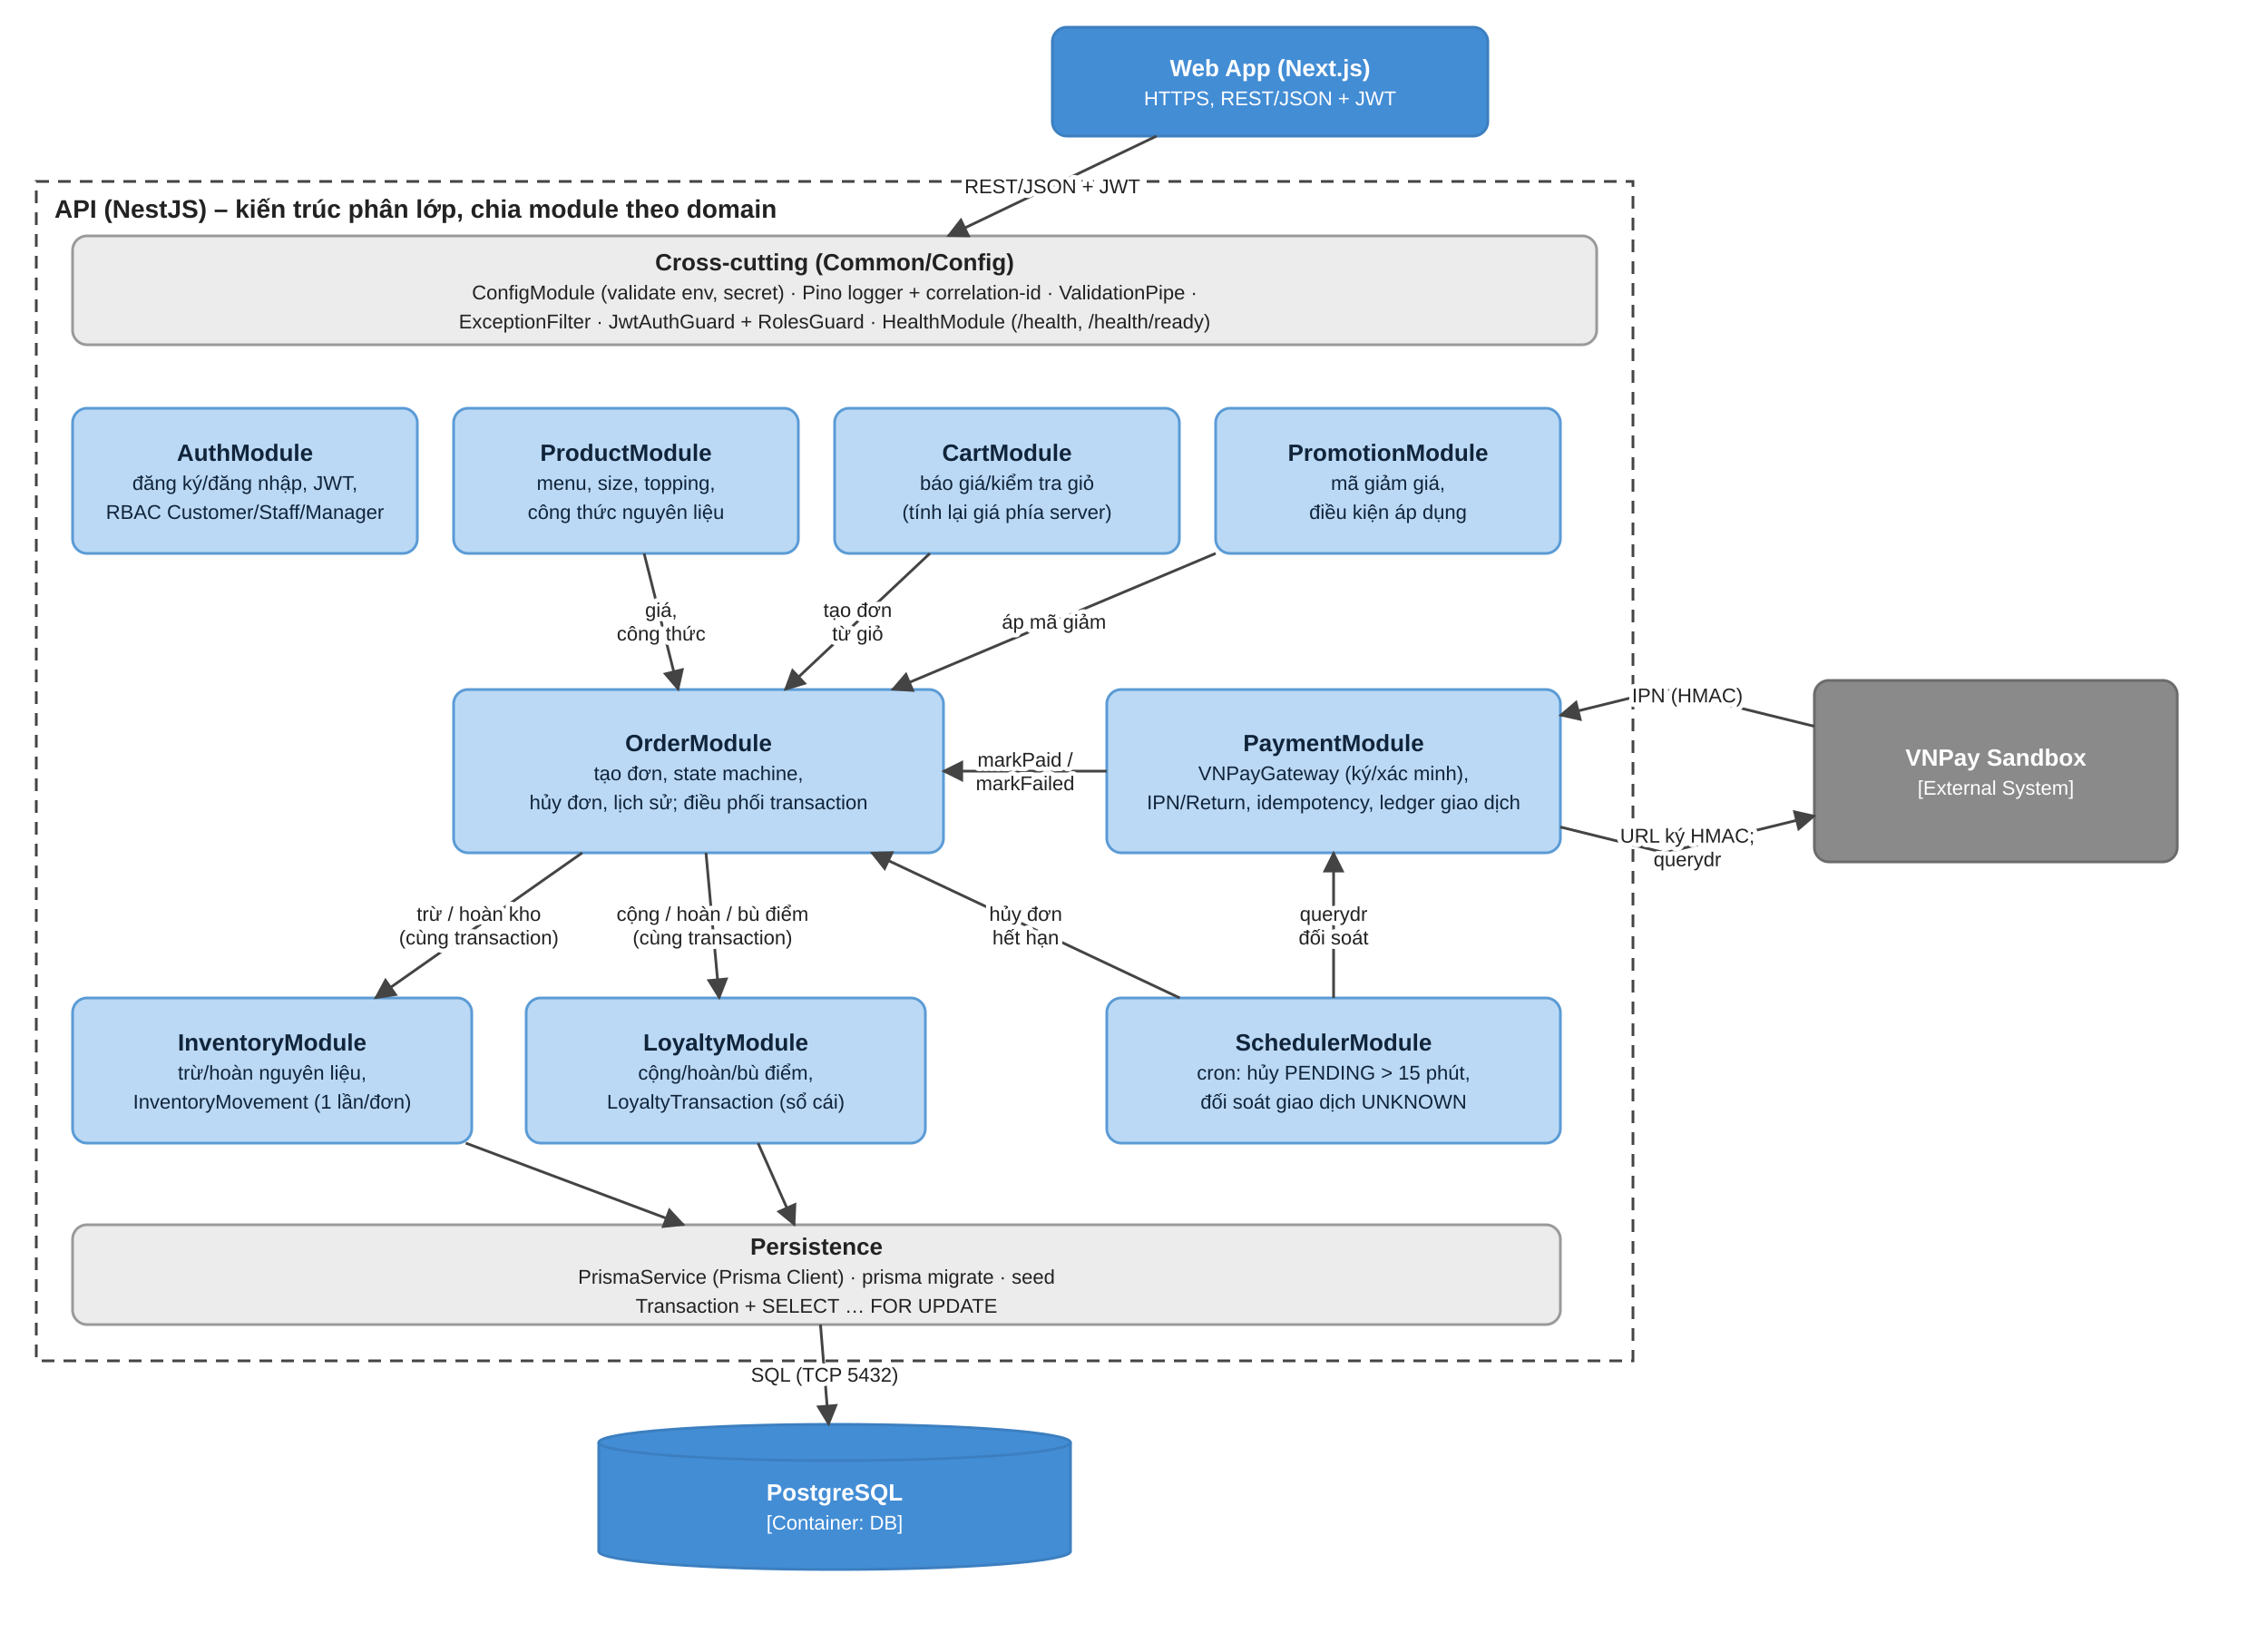
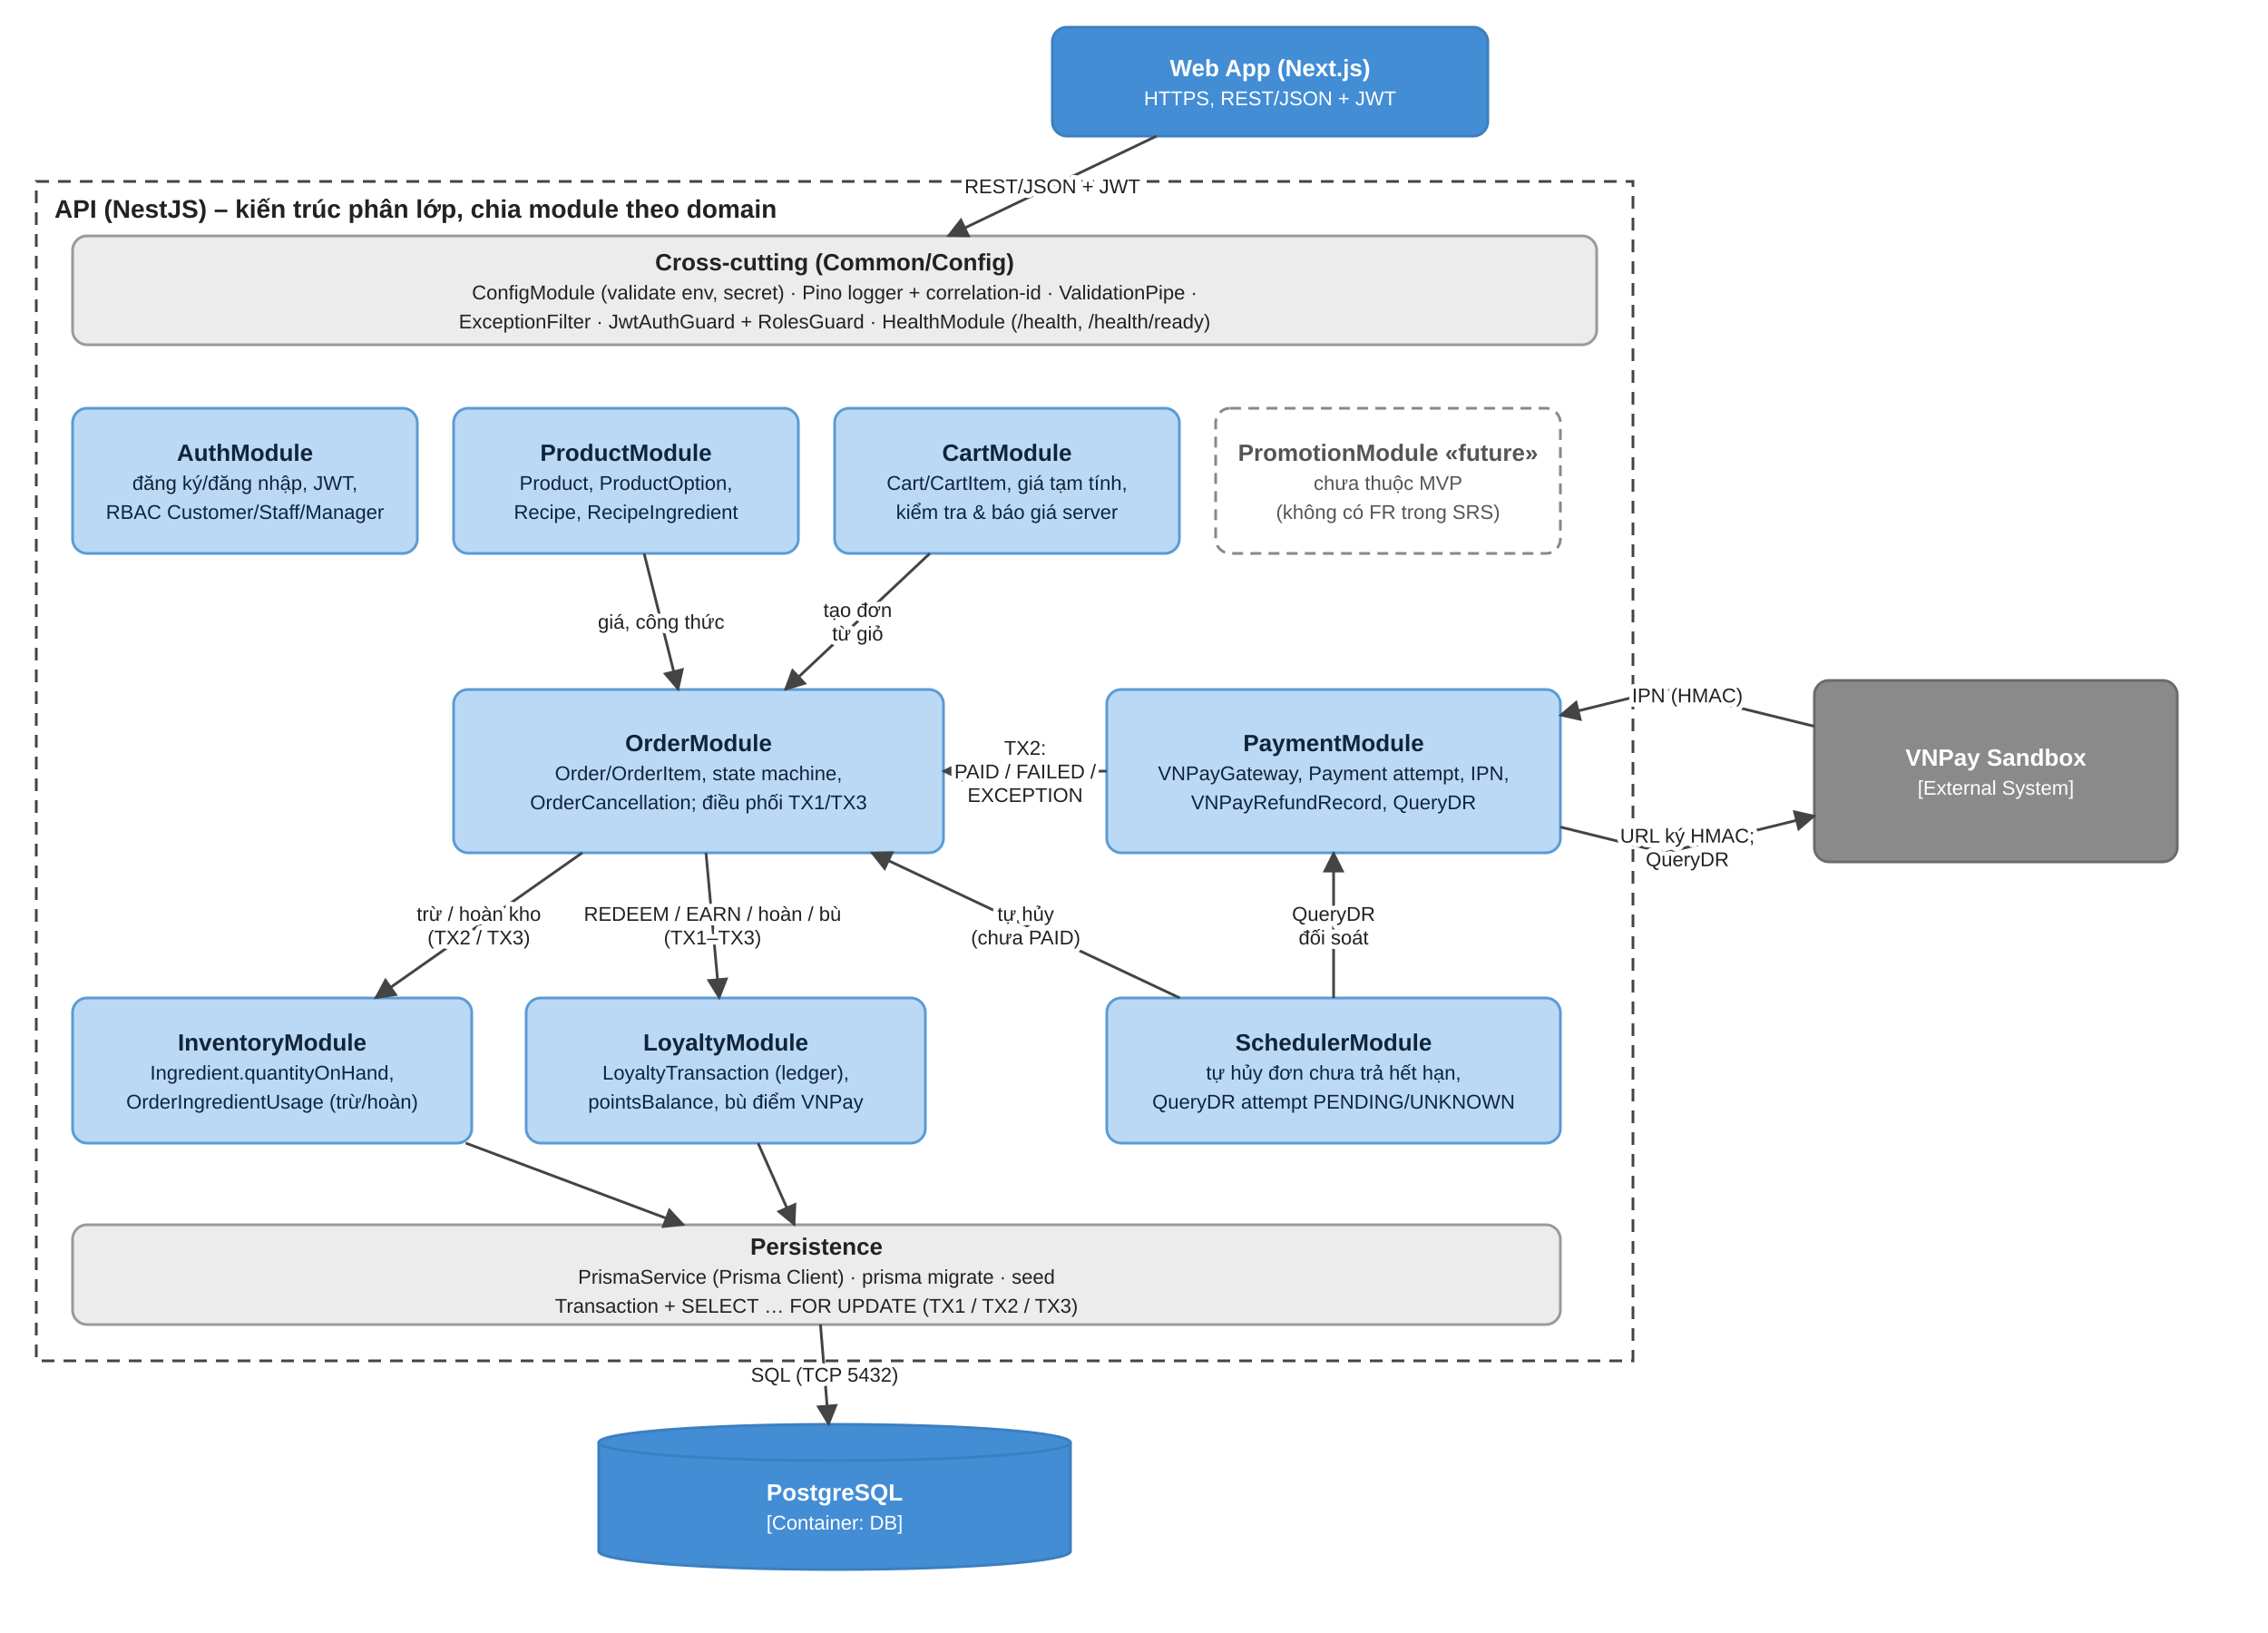
<svg xmlns="http://www.w3.org/2000/svg" viewBox="0 0 1250 900" width="1250" height="900" font-family="Arial, Helvetica, sans-serif">
  <defs>
    <marker id="ar" viewBox="0 0 10 10" refX="9" refY="5" markerWidth="8" markerHeight="8" orient="auto-start-reverse">
      <path d="M0,0 L10,5 L0,10 z" fill="#444" />
    </marker>
  </defs>
  <rect width="1250" height="900" fill="#ffffff" />
  <rect x="580" y="15" width="240" height="60" rx="8" fill="#438DD5" stroke="#3C7FC0" stroke-width="1.5" />
  <text x="700" y="42" text-anchor="middle" font-size="13" font-weight="bold" fill="#ffffff">Web App (Next.js)</text>
  <text x="700" y="58" text-anchor="middle" font-size="11" fill="#ffffff">HTTPS, REST/JSON + JWT</text>
  <rect x="20" y="100" width="880" height="650" fill="none" stroke="#444444" stroke-width="1.5" stroke-dasharray="7 5" />
  <text x="30" y="120" font-size="14" font-weight="bold" fill="#222222">API (NestJS) – kiến trúc phân lớp, chia module theo domain</text>
  <rect x="40" y="130" width="840" height="60" rx="8" fill="#ECECEC" stroke="#9A9A9A" stroke-width="1.5" />
  <text x="460" y="149" text-anchor="middle" font-size="13" font-weight="bold" fill="#222222">Cross-cutting (Common/Config)</text>
  <text x="460" y="165" text-anchor="middle" font-size="11" fill="#222222">ConfigModule (validate env, secret) · Pino logger + correlation-id · ValidationPipe ·</text>
  <text x="460" y="181" text-anchor="middle" font-size="11" fill="#222222">ExceptionFilter · JwtAuthGuard + RolesGuard · HealthModule (/health, /health/ready)</text>
  <rect x="40" y="225" width="190" height="80" rx="8" fill="#BBD9F5" stroke="#5B9BD5" stroke-width="1.5" />
  <text x="135" y="254" text-anchor="middle" font-size="13" font-weight="bold" fill="#10243a">AuthModule</text>
  <text x="135" y="270" text-anchor="middle" font-size="11" fill="#10243a">đăng ký/đăng nhập, JWT,</text>
  <text x="135" y="286" text-anchor="middle" font-size="11" fill="#10243a">RBAC Customer/Staff/Manager</text>
  <rect x="250" y="225" width="190" height="80" rx="8" fill="#BBD9F5" stroke="#5B9BD5" stroke-width="1.5" />
  <text x="345" y="254" text-anchor="middle" font-size="13" font-weight="bold" fill="#10243a">ProductModule</text>
-   <text x="345" y="270" text-anchor="middle" font-size="11" fill="#10243a">menu, size, topping,</text>
-   <text x="345" y="286" text-anchor="middle" font-size="11" fill="#10243a">công thức nguyên liệu</text>
+   <text x="345" y="270" text-anchor="middle" font-size="11" fill="#10243a">Product, ProductOption,</text>
+   <text x="345" y="286" text-anchor="middle" font-size="11" fill="#10243a">Recipe, RecipeIngredient</text>
  <rect x="460" y="225" width="190" height="80" rx="8" fill="#BBD9F5" stroke="#5B9BD5" stroke-width="1.5" />
  <text x="555" y="254" text-anchor="middle" font-size="13" font-weight="bold" fill="#10243a">CartModule</text>
-   <text x="555" y="270" text-anchor="middle" font-size="11" fill="#10243a">báo giá/kiểm tra giỏ</text>
-   <text x="555" y="286" text-anchor="middle" font-size="11" fill="#10243a">(tính lại giá phía server)</text>
-   <rect x="670" y="225" width="190" height="80" rx="8" fill="#BBD9F5" stroke="#5B9BD5" stroke-width="1.5" />
-   <text x="765" y="254" text-anchor="middle" font-size="13" font-weight="bold" fill="#10243a">PromotionModule</text>
-   <text x="765" y="270" text-anchor="middle" font-size="11" fill="#10243a">mã giảm giá,</text>
-   <text x="765" y="286" text-anchor="middle" font-size="11" fill="#10243a">điều kiện áp dụng</text>
+   <text x="555" y="270" text-anchor="middle" font-size="11" fill="#10243a">Cart/CartItem, giá tạm tính,</text>
+   <text x="555" y="286" text-anchor="middle" font-size="11" fill="#10243a">kiểm tra &amp; báo giá server</text>
+   <rect x="670" y="225" width="190" height="80" rx="8" fill="#FFFFFF" stroke="#888888" stroke-width="1.5" stroke-dasharray="6 4" />
+   <text x="765" y="254" text-anchor="middle" font-size="13" font-weight="bold" fill="#555555">PromotionModule «future»</text>
+   <text x="765" y="270" text-anchor="middle" font-size="11" fill="#555555">chưa thuộc MVP</text>
+   <text x="765" y="286" text-anchor="middle" font-size="11" fill="#555555">(không có FR trong SRS)</text>
  <rect x="250" y="380" width="270" height="90" rx="8" fill="#BBD9F5" stroke="#5B9BD5" stroke-width="1.5" />
  <text x="385" y="414" text-anchor="middle" font-size="13" font-weight="bold" fill="#10243a">OrderModule</text>
-   <text x="385" y="430" text-anchor="middle" font-size="11" fill="#10243a">tạo đơn, state machine,</text>
-   <text x="385" y="446" text-anchor="middle" font-size="11" fill="#10243a">hủy đơn, lịch sử; điều phối transaction</text>
+   <text x="385" y="430" text-anchor="middle" font-size="11" fill="#10243a">Order/OrderItem, state machine,</text>
+   <text x="385" y="446" text-anchor="middle" font-size="11" fill="#10243a">OrderCancellation; điều phối TX1/TX3</text>
  <rect x="610" y="380" width="250" height="90" rx="8" fill="#BBD9F5" stroke="#5B9BD5" stroke-width="1.5" />
  <text x="735" y="414" text-anchor="middle" font-size="13" font-weight="bold" fill="#10243a">PaymentModule</text>
-   <text x="735" y="430" text-anchor="middle" font-size="11" fill="#10243a">VNPayGateway (ký/xác minh),</text>
-   <text x="735" y="446" text-anchor="middle" font-size="11" fill="#10243a">IPN/Return, idempotency, ledger giao dịch</text>
+   <text x="735" y="430" text-anchor="middle" font-size="11" fill="#10243a">VNPayGateway, Payment attempt, IPN,</text>
+   <text x="735" y="446" text-anchor="middle" font-size="11" fill="#10243a">VNPayRefundRecord, QueryDR</text>
  <rect x="40" y="550" width="220" height="80" rx="8" fill="#BBD9F5" stroke="#5B9BD5" stroke-width="1.5" />
  <text x="150" y="579" text-anchor="middle" font-size="13" font-weight="bold" fill="#10243a">InventoryModule</text>
-   <text x="150" y="595" text-anchor="middle" font-size="11" fill="#10243a">trừ/hoàn nguyên liệu,</text>
-   <text x="150" y="611" text-anchor="middle" font-size="11" fill="#10243a">InventoryMovement (1 lần/đơn)</text>
+   <text x="150" y="595" text-anchor="middle" font-size="11" fill="#10243a">Ingredient.quantityOnHand,</text>
+   <text x="150" y="611" text-anchor="middle" font-size="11" fill="#10243a">OrderIngredientUsage (trừ/hoàn)</text>
  <rect x="290" y="550" width="220" height="80" rx="8" fill="#BBD9F5" stroke="#5B9BD5" stroke-width="1.5" />
  <text x="400" y="579" text-anchor="middle" font-size="13" font-weight="bold" fill="#10243a">LoyaltyModule</text>
-   <text x="400" y="595" text-anchor="middle" font-size="11" fill="#10243a">cộng/hoàn/bù điểm,</text>
-   <text x="400" y="611" text-anchor="middle" font-size="11" fill="#10243a">LoyaltyTransaction (sổ cái)</text>
+   <text x="400" y="595" text-anchor="middle" font-size="11" fill="#10243a">LoyaltyTransaction (ledger),</text>
+   <text x="400" y="611" text-anchor="middle" font-size="11" fill="#10243a">pointsBalance, bù điểm VNPay</text>
  <rect x="610" y="550" width="250" height="80" rx="8" fill="#BBD9F5" stroke="#5B9BD5" stroke-width="1.5" />
  <text x="735" y="579" text-anchor="middle" font-size="13" font-weight="bold" fill="#10243a">SchedulerModule</text>
-   <text x="735" y="595" text-anchor="middle" font-size="11" fill="#10243a">cron: hủy PENDING &gt; 15 phút,</text>
-   <text x="735" y="611" text-anchor="middle" font-size="11" fill="#10243a">đối soát giao dịch UNKNOWN</text>
+   <text x="735" y="595" text-anchor="middle" font-size="11" fill="#10243a">tự hủy đơn chưa trả hết hạn,</text>
+   <text x="735" y="611" text-anchor="middle" font-size="11" fill="#10243a">QueryDR attempt PENDING/UNKNOWN</text>
  <rect x="40" y="675" width="820" height="55" rx="8" fill="#ECECEC" stroke="#9A9A9A" stroke-width="1.5" />
  <text x="450" y="691.5" text-anchor="middle" font-size="13" font-weight="bold" fill="#222222">Persistence</text>
  <text x="450" y="707.5" text-anchor="middle" font-size="11" fill="#222222">PrismaService (Prisma Client) · prisma migrate · seed</text>
-   <text x="450" y="723.5" text-anchor="middle" font-size="11" fill="#222222">Transaction + SELECT … FOR UPDATE</text>
+   <text x="450" y="723.5" text-anchor="middle" font-size="11" fill="#222222">Transaction + SELECT … FOR UPDATE (TX1 / TX2 / TX3)</text>
  <path d="M330,795 a130,10 0 0 1 260,0 v60 a130,10 0 0 1 -260,0 z" fill="#438DD5" stroke="#3C7FC0" stroke-width="1.5" />
  <path d="M330,795 a130,10 0 0 0 260,0" fill="none" stroke="#3C7FC0" stroke-width="1.5" />
  <text x="460" y="827" text-anchor="middle" font-size="13" font-weight="bold" fill="#ffffff">PostgreSQL</text>
  <text x="460" y="843" text-anchor="middle" font-size="11" fill="#ffffff">[Container: DB]</text>
  <rect x="1000" y="375" width="200" height="100" rx="8" fill="#8A8A8A" stroke="#6B6B6B" stroke-width="1.5" />
  <text x="1100" y="422" text-anchor="middle" font-size="13" font-weight="bold" fill="#ffffff">VNPay Sandbox</text>
  <text x="1100" y="438" text-anchor="middle" font-size="11" fill="#ffffff">[External System]</text>
  <polyline points="637.4,75.0 522.6,130.0" fill="none" stroke="#444" stroke-width="1.5" marker-end="url(#ar)" />
  <text x="580.0" y="106.5" text-anchor="middle" font-size="11" fill="#fff" stroke="#fff" stroke-width="5" stroke-linejoin="round">REST/JSON + JWT</text>
  <text x="580.0" y="106.5" text-anchor="middle" font-size="11" fill="#222">REST/JSON + JWT</text>
  <polyline points="512.5,305.0 432.8,380.0" fill="none" stroke="#444" stroke-width="1.5" marker-end="url(#ar)" />
  <text x="472.7" y="340.0" text-anchor="middle" font-size="11" fill="#fff" stroke="#fff" stroke-width="5" stroke-linejoin="round">tạo đơn</text>
  <text x="472.7" y="340.0" text-anchor="middle" font-size="11" fill="#222">tạo đơn</text>
  <text x="472.7" y="353.0" text-anchor="middle" font-size="11" fill="#fff" stroke="#fff" stroke-width="5" stroke-linejoin="round">từ giỏ</text>
  <text x="472.7" y="353.0" text-anchor="middle" font-size="11" fill="#222">từ giỏ</text>
  <polyline points="355.0,305.0 373.8,380.0" fill="none" stroke="#444" stroke-width="1.5" marker-end="url(#ar)" />
-   <text x="364.4" y="340.0" text-anchor="middle" font-size="11" fill="#fff" stroke="#fff" stroke-width="5" stroke-linejoin="round">giá,</text>
-   <text x="364.4" y="340.0" text-anchor="middle" font-size="11" fill="#222">giá,</text>
-   <text x="364.4" y="353.0" text-anchor="middle" font-size="11" fill="#fff" stroke="#fff" stroke-width="5" stroke-linejoin="round">công thức</text>
-   <text x="364.4" y="353.0" text-anchor="middle" font-size="11" fill="#222">công thức</text>
-   <polyline points="670.0,305.0 491.9,380.0" fill="none" stroke="#444" stroke-width="1.5" marker-end="url(#ar)" />
-   <text x="580.9" y="346.5" text-anchor="middle" font-size="11" fill="#fff" stroke="#fff" stroke-width="5" stroke-linejoin="round">áp mã giảm</text>
-   <text x="580.9" y="346.5" text-anchor="middle" font-size="11" fill="#222">áp mã giảm</text>
+   <text x="364.4" y="346.5" text-anchor="middle" font-size="11" fill="#fff" stroke="#fff" stroke-width="5" stroke-linejoin="round">giá, công thức</text>
+   <text x="364.4" y="346.5" text-anchor="middle" font-size="11" fill="#222">giá, công thức</text>
  <polyline points="610.0,425.0 520.0,425.0" fill="none" stroke="#444" stroke-width="1.5" marker-end="url(#ar)" />
-   <text x="565.0" y="422.5" text-anchor="middle" font-size="11" fill="#fff" stroke="#fff" stroke-width="5" stroke-linejoin="round">markPaid /</text>
-   <text x="565.0" y="422.5" text-anchor="middle" font-size="11" fill="#222">markPaid /</text>
-   <text x="565.0" y="435.5" text-anchor="middle" font-size="11" fill="#fff" stroke="#fff" stroke-width="5" stroke-linejoin="round">markFailed</text>
-   <text x="565.0" y="435.5" text-anchor="middle" font-size="11" fill="#222">markFailed</text>
+   <text x="565.0" y="416.0" text-anchor="middle" font-size="11" fill="#fff" stroke="#fff" stroke-width="5" stroke-linejoin="round">TX2:</text>
+   <text x="565.0" y="416.0" text-anchor="middle" font-size="11" fill="#222">TX2:</text>
+   <text x="565.0" y="429.0" text-anchor="middle" font-size="11" fill="#fff" stroke="#fff" stroke-width="5" stroke-linejoin="round">PAID / FAILED /</text>
+   <text x="565.0" y="429.0" text-anchor="middle" font-size="11" fill="#222">PAID / FAILED /</text>
+   <text x="565.0" y="442.0" text-anchor="middle" font-size="11" fill="#fff" stroke="#fff" stroke-width="5" stroke-linejoin="round">EXCEPTION</text>
+   <text x="565.0" y="442.0" text-anchor="middle" font-size="11" fill="#222">EXCEPTION</text>
  <polyline points="650.2,550.0 480.5,470.0" fill="none" stroke="#444" stroke-width="1.5" marker-end="url(#ar)" />
-   <text x="565.3" y="507.5" text-anchor="middle" font-size="11" fill="#fff" stroke="#fff" stroke-width="5" stroke-linejoin="round">hủy đơn</text>
-   <text x="565.3" y="507.5" text-anchor="middle" font-size="11" fill="#222">hủy đơn</text>
-   <text x="565.3" y="520.5" text-anchor="middle" font-size="11" fill="#fff" stroke="#fff" stroke-width="5" stroke-linejoin="round">hết hạn</text>
-   <text x="565.3" y="520.5" text-anchor="middle" font-size="11" fill="#222">hết hạn</text>
+   <text x="565.3" y="507.5" text-anchor="middle" font-size="11" fill="#fff" stroke="#fff" stroke-width="5" stroke-linejoin="round">tự hủy</text>
+   <text x="565.3" y="507.5" text-anchor="middle" font-size="11" fill="#222">tự hủy</text>
+   <text x="565.3" y="520.5" text-anchor="middle" font-size="11" fill="#fff" stroke="#fff" stroke-width="5" stroke-linejoin="round">(chưa PAID)</text>
+   <text x="565.3" y="520.5" text-anchor="middle" font-size="11" fill="#222">(chưa PAID)</text>
  <polyline points="735.0,550.0 735.0,470.0" fill="none" stroke="#444" stroke-width="1.5" marker-end="url(#ar)" />
-   <text x="735.0" y="507.5" text-anchor="middle" font-size="11" fill="#fff" stroke="#fff" stroke-width="5" stroke-linejoin="round">querydr</text>
-   <text x="735.0" y="507.5" text-anchor="middle" font-size="11" fill="#222">querydr</text>
+   <text x="735.0" y="507.5" text-anchor="middle" font-size="11" fill="#fff" stroke="#fff" stroke-width="5" stroke-linejoin="round">QueryDR</text>
+   <text x="735.0" y="507.5" text-anchor="middle" font-size="11" fill="#222">QueryDR</text>
  <text x="735.0" y="520.5" text-anchor="middle" font-size="11" fill="#fff" stroke="#fff" stroke-width="5" stroke-linejoin="round">đối soát</text>
  <text x="735.0" y="520.5" text-anchor="middle" font-size="11" fill="#222">đối soát</text>
  <polyline points="320.9,470.0 207.0,550.0" fill="none" stroke="#444" stroke-width="1.5" marker-end="url(#ar)" />
  <text x="263.9" y="507.5" text-anchor="middle" font-size="11" fill="#fff" stroke="#fff" stroke-width="5" stroke-linejoin="round">trừ / hoàn kho</text>
  <text x="263.9" y="507.5" text-anchor="middle" font-size="11" fill="#222">trừ / hoàn kho</text>
-   <text x="263.9" y="520.5" text-anchor="middle" font-size="11" fill="#fff" stroke="#fff" stroke-width="5" stroke-linejoin="round">(cùng transaction)</text>
-   <text x="263.9" y="520.5" text-anchor="middle" font-size="11" fill="#222">(cùng transaction)</text>
+   <text x="263.9" y="520.5" text-anchor="middle" font-size="11" fill="#fff" stroke="#fff" stroke-width="5" stroke-linejoin="round">(TX2 / TX3)</text>
+   <text x="263.9" y="520.5" text-anchor="middle" font-size="11" fill="#222">(TX2 / TX3)</text>
  <polyline points="389.1,470.0 396.4,550.0" fill="none" stroke="#444" stroke-width="1.5" marker-end="url(#ar)" />
-   <text x="392.7" y="507.5" text-anchor="middle" font-size="11" fill="#fff" stroke="#fff" stroke-width="5" stroke-linejoin="round">cộng / hoàn / bù điểm</text>
-   <text x="392.7" y="507.5" text-anchor="middle" font-size="11" fill="#222">cộng / hoàn / bù điểm</text>
-   <text x="392.7" y="520.5" text-anchor="middle" font-size="11" fill="#fff" stroke="#fff" stroke-width="5" stroke-linejoin="round">(cùng transaction)</text>
-   <text x="392.7" y="520.5" text-anchor="middle" font-size="11" fill="#222">(cùng transaction)</text>
+   <text x="392.7" y="507.5" text-anchor="middle" font-size="11" fill="#fff" stroke="#fff" stroke-width="5" stroke-linejoin="round">REDEEM / EARN / hoàn / bù</text>
+   <text x="392.7" y="507.5" text-anchor="middle" font-size="11" fill="#222">REDEEM / EARN / hoàn / bù</text>
+   <text x="392.7" y="520.5" text-anchor="middle" font-size="11" fill="#fff" stroke="#fff" stroke-width="5" stroke-linejoin="round">(TX1–TX3)</text>
+   <text x="392.7" y="520.5" text-anchor="middle" font-size="11" fill="#222">(TX1–TX3)</text>
  <polyline points="256.7,630.0 376.7,675.0" fill="none" stroke="#444" stroke-width="1.5" marker-end="url(#ar)" />
  <text x="316.7" y="656.5" text-anchor="middle" font-size="11" fill="#fff" stroke="#fff" stroke-width="5" stroke-linejoin="round" />
  <text x="316.7" y="656.5" text-anchor="middle" font-size="11" fill="#222" />
  <polyline points="417.8,630.0 437.8,675.0" fill="none" stroke="#444" stroke-width="1.5" marker-end="url(#ar)" />
  <text x="427.8" y="656.5" text-anchor="middle" font-size="11" fill="#fff" stroke="#fff" stroke-width="5" stroke-linejoin="round" />
  <text x="427.8" y="656.5" text-anchor="middle" font-size="11" fill="#222" />
  <polyline points="452.2,730.0 456.7,785.0" fill="none" stroke="#444" stroke-width="1.5" marker-end="url(#ar)" />
  <text x="454.5" y="761.5" text-anchor="middle" font-size="11" fill="#fff" stroke="#fff" stroke-width="5" stroke-linejoin="round">SQL (TCP 5432)</text>
  <text x="454.5" y="761.5" text-anchor="middle" font-size="11" fill="#222">SQL (TCP 5432)</text>
  <polyline points="860.0,455.8 917.5,470.0 1000.0,449.7" fill="none" stroke="#444" stroke-width="1.5" marker-end="url(#ar)" />
  <text x="930.0" y="464.4" text-anchor="middle" font-size="11" fill="#fff" stroke="#fff" stroke-width="5" stroke-linejoin="round">URL ký HMAC;</text>
  <text x="930.0" y="464.4" text-anchor="middle" font-size="11" fill="#222">URL ký HMAC;</text>
-   <text x="930.0" y="477.4" text-anchor="middle" font-size="11" fill="#fff" stroke="#fff" stroke-width="5" stroke-linejoin="round">querydr</text>
-   <text x="930.0" y="477.4" text-anchor="middle" font-size="11" fill="#222">querydr</text>
+   <text x="930.0" y="477.4" text-anchor="middle" font-size="11" fill="#fff" stroke="#fff" stroke-width="5" stroke-linejoin="round">QueryDR</text>
+   <text x="930.0" y="477.4" text-anchor="middle" font-size="11" fill="#222">QueryDR</text>
  <polyline points="1000.0,400.3 917.5,380.0 860.0,394.2" fill="none" stroke="#444" stroke-width="1.5" marker-end="url(#ar)" />
  <text x="930.0" y="387.1" text-anchor="middle" font-size="11" fill="#fff" stroke="#fff" stroke-width="5" stroke-linejoin="round">IPN (HMAC)</text>
  <text x="930.0" y="387.1" text-anchor="middle" font-size="11" fill="#222">IPN (HMAC)</text>
</svg>
